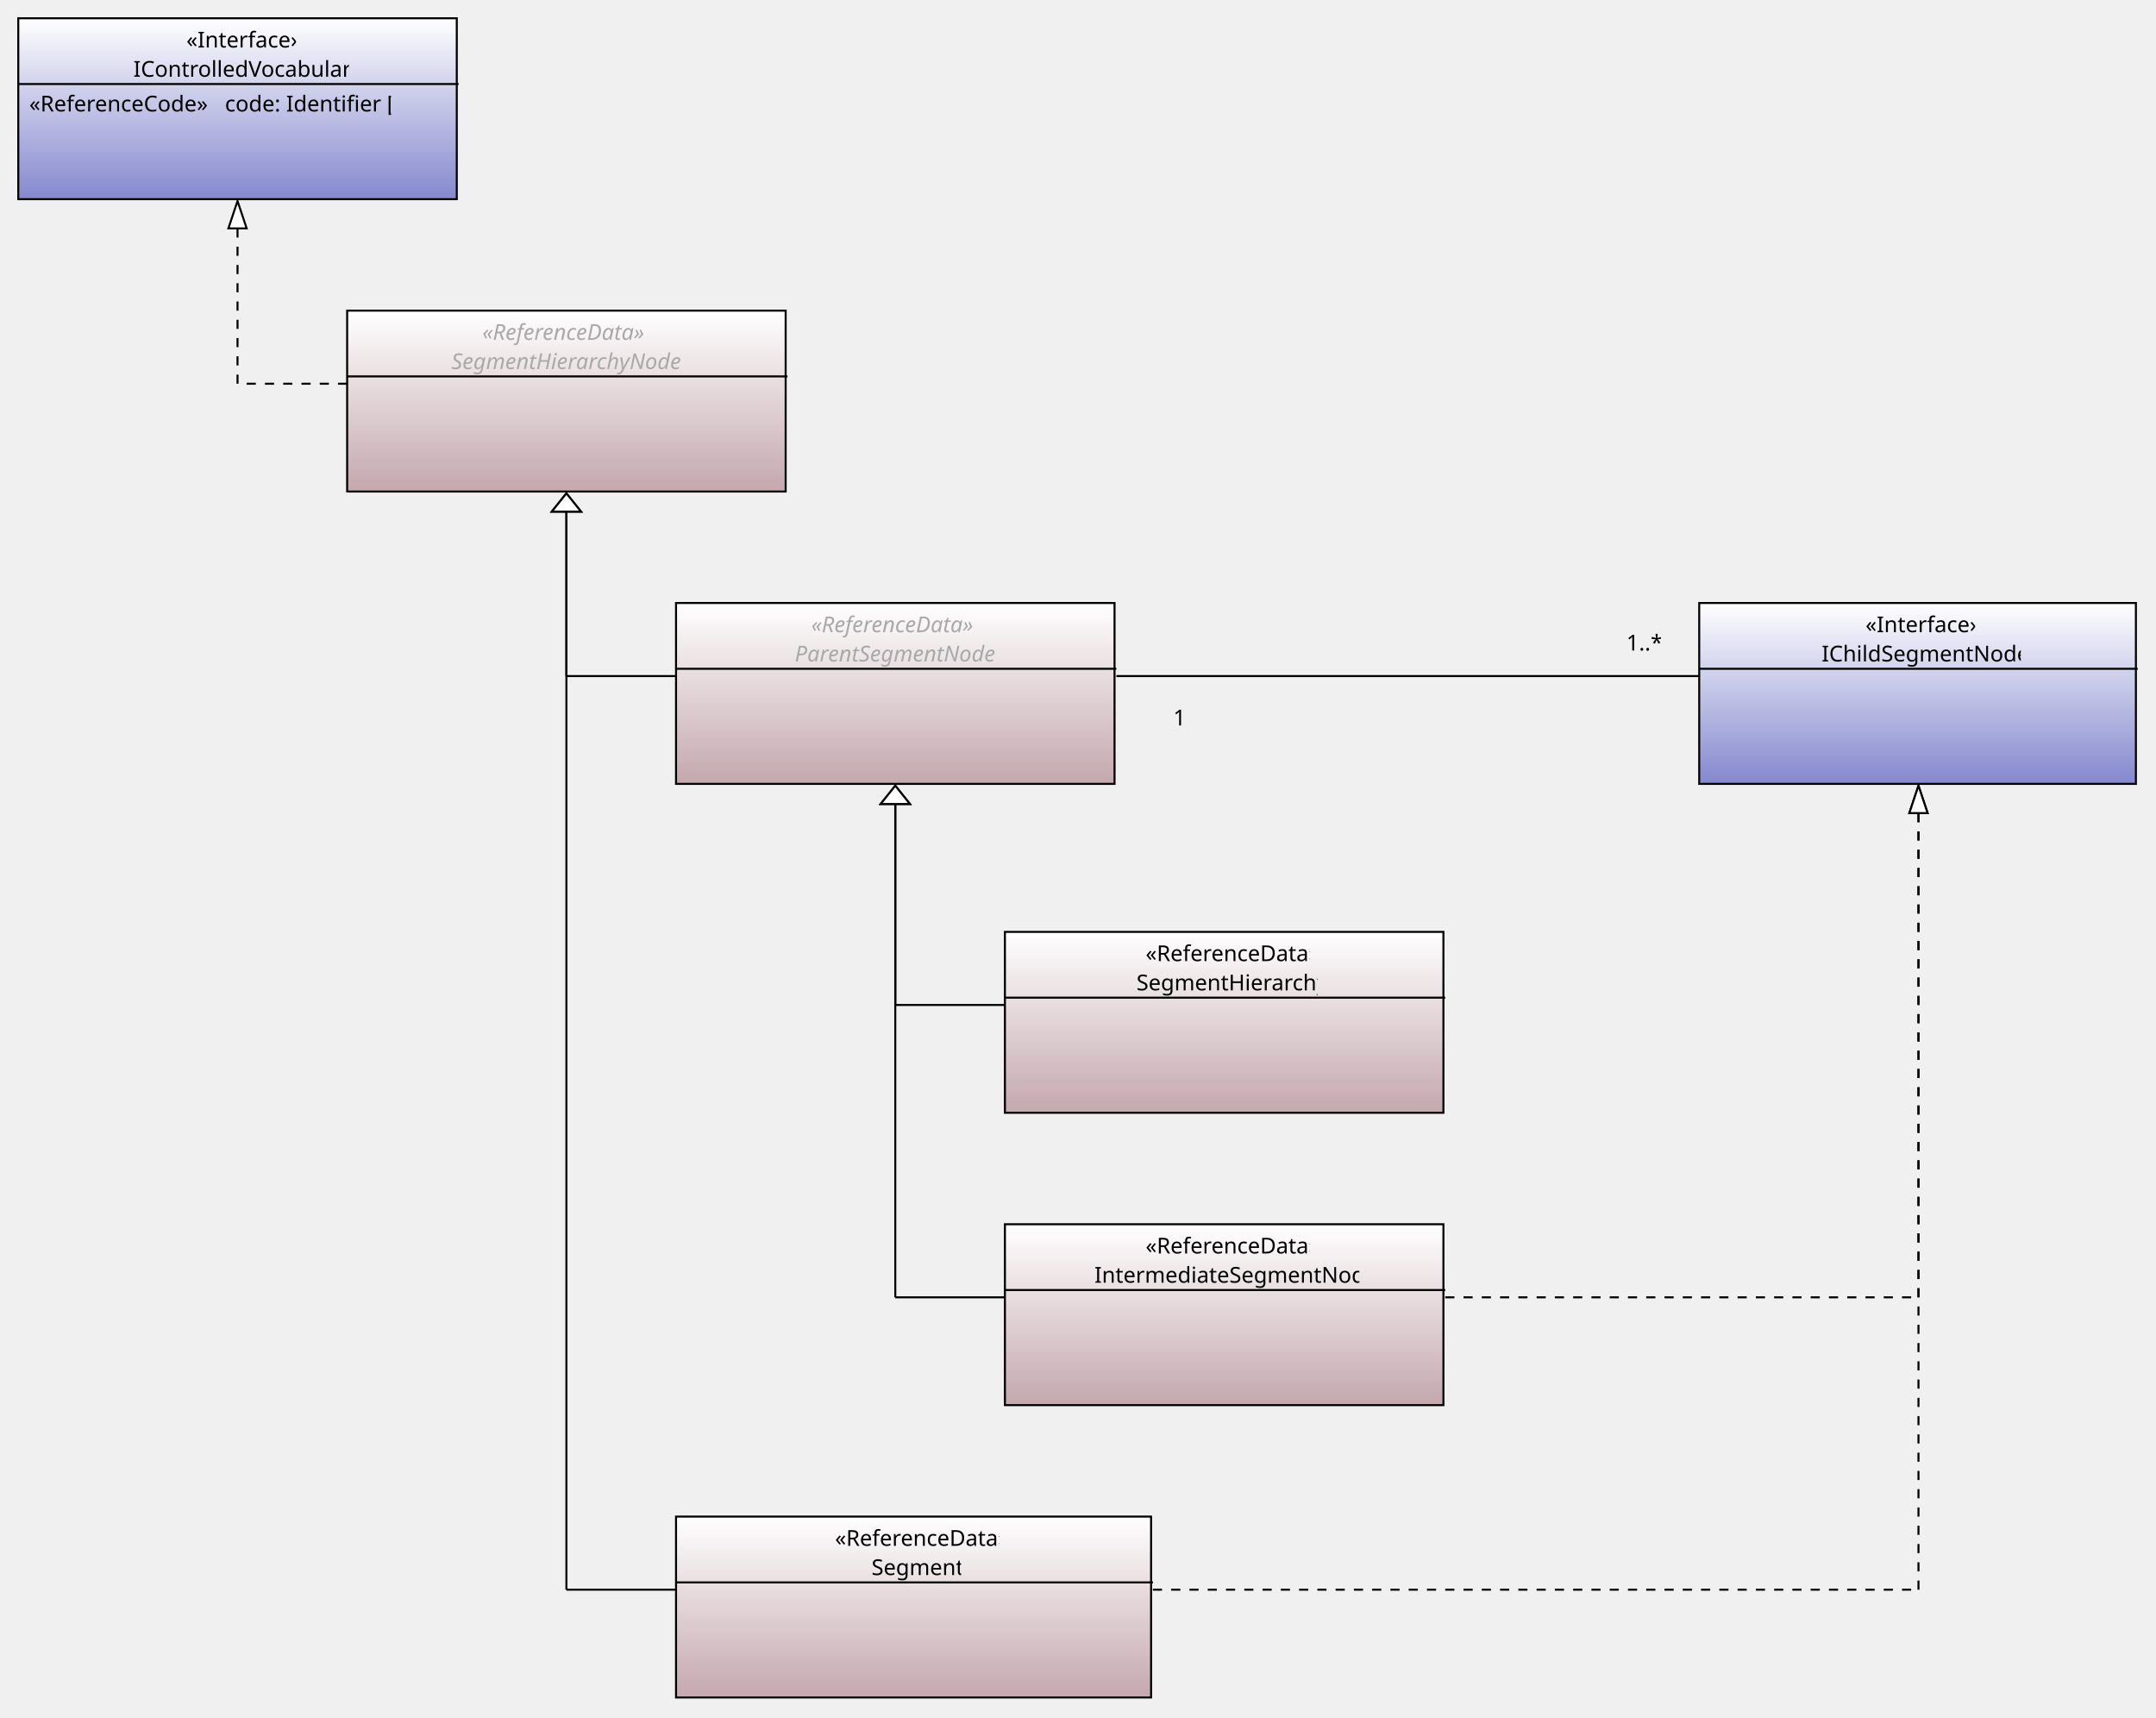
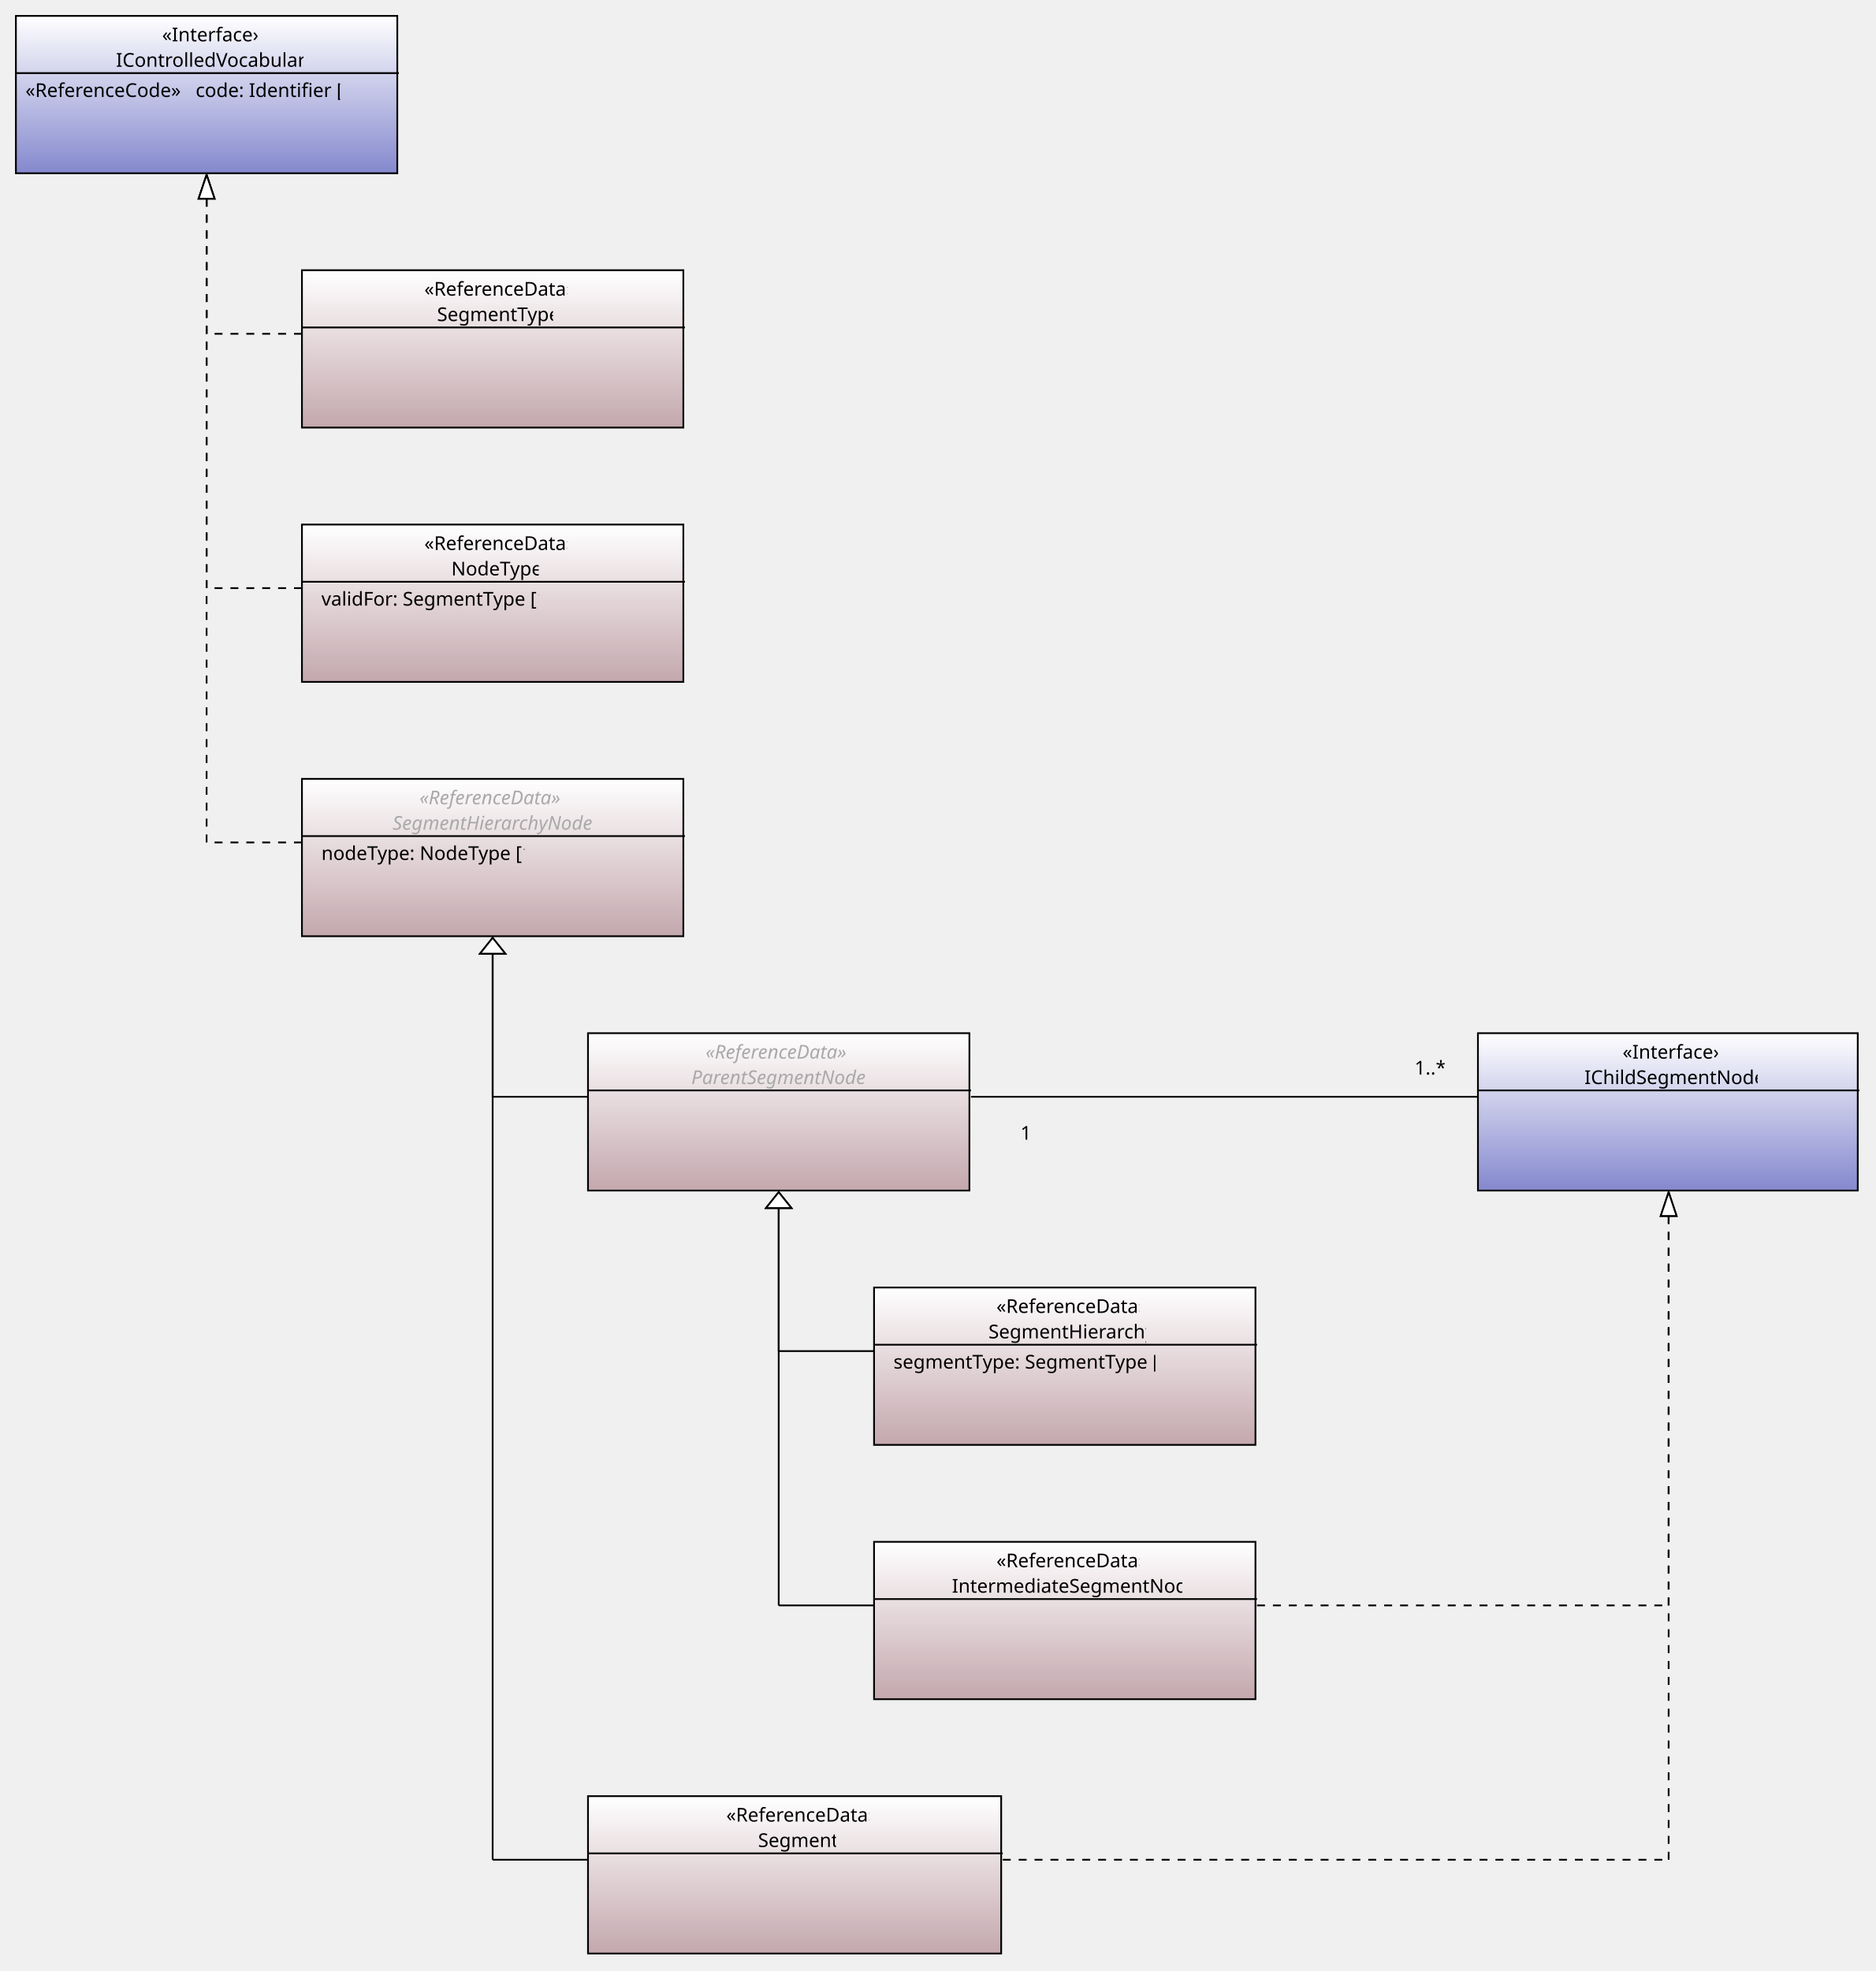
- <svg xmlns="http://www.w3.org/2000/svg" xmlns:xlink="http://www.w3.org/1999/xlink" stroke-dasharray="none" shape-rendering="auto" font-family="'Dialog'" width="1180" text-rendering="auto" fill-opacity="1" contentScriptType="text/ecmascript" color-interpolation="auto" color-rendering="auto" preserveAspectRatio="xMidYMid meet" font-size="12px" viewBox="0 0 1180 940" fill="black" stroke="black" image-rendering="auto" stroke-miterlimit="10" zoomAndPan="magnify" version="1.0" stroke-linecap="square" stroke-linejoin="miter" contentStyleType="text/css" font-style="normal" height="940" stroke-width="1" stroke-dashoffset="0" font-weight="normal" stroke-opacity="1">
+ <svg xmlns="http://www.w3.org/2000/svg" xmlns:xlink="http://www.w3.org/1999/xlink" stroke-dasharray="none" shape-rendering="auto" font-family="'Dialog'" width="1180" text-rendering="auto" fill-opacity="1" contentScriptType="text/ecmascript" color-interpolation="auto" color-rendering="auto" preserveAspectRatio="xMidYMid meet" font-size="12px" viewBox="0 0 1180 1240" fill="black" stroke="black" image-rendering="auto" stroke-miterlimit="10" zoomAndPan="magnify" version="1.0" stroke-linecap="square" stroke-linejoin="miter" contentStyleType="text/css" font-style="normal" height="1240" stroke-width="1" stroke-dashoffset="0" font-weight="normal" stroke-opacity="1">
  <defs id="genericDefs" />
  <g>
    <defs id="defs1">
-       <linearGradient x1="190" x2="190" y1="170" gradientUnits="userSpaceOnUse" y2="270" xlink:type="simple" xlink:actuate="onLoad" id="linearGradient1" xlink:show="other" spreadMethod="pad">
-         <stop stop-opacity="1" stop-color="white" offset="0%" />
-         <stop stop-opacity="1" stop-color="rgb(195,167,173)" offset="100%" />
-       </linearGradient>
-       <linearGradient x1="550" x2="550" y1="510" gradientUnits="userSpaceOnUse" y2="610" xlink:type="simple" xlink:actuate="onLoad" id="linearGradient2" xlink:show="other" spreadMethod="pad">
-         <stop stop-opacity="1" stop-color="white" offset="0%" />
-         <stop stop-opacity="1" stop-color="rgb(195,167,173)" offset="100%" />
-       </linearGradient>
-       <linearGradient x1="370" x2="370" y1="330" gradientUnits="userSpaceOnUse" y2="430" xlink:type="simple" xlink:actuate="onLoad" id="linearGradient3" xlink:show="other" spreadMethod="pad">
-         <stop stop-opacity="1" stop-color="white" offset="0%" />
-         <stop stop-opacity="1" stop-color="rgb(195,167,173)" offset="100%" />
-       </linearGradient>
-       <linearGradient x1="370" x2="370" y1="830" gradientUnits="userSpaceOnUse" y2="930" xlink:type="simple" xlink:actuate="onLoad" id="linearGradient4" xlink:show="other" spreadMethod="pad">
-         <stop stop-opacity="1" stop-color="white" offset="0%" />
-         <stop stop-opacity="1" stop-color="rgb(195,167,173)" offset="100%" />
-       </linearGradient>
-       <linearGradient x1="930" x2="930" y1="330" gradientUnits="userSpaceOnUse" y2="430" xlink:type="simple" xlink:actuate="onLoad" id="linearGradient5" xlink:show="other" spreadMethod="pad">
+       <linearGradient x1="190" x2="190" y1="490" gradientUnits="userSpaceOnUse" y2="590" xlink:type="simple" xlink:actuate="onLoad" id="linearGradient1" xlink:show="other" spreadMethod="pad">
+         <stop stop-opacity="1" stop-color="white" offset="0%" />
+         <stop stop-opacity="1" stop-color="rgb(195,167,173)" offset="100%" />
+       </linearGradient>
+       <linearGradient x1="550" x2="550" y1="810" gradientUnits="userSpaceOnUse" y2="910" xlink:type="simple" xlink:actuate="onLoad" id="linearGradient2" xlink:show="other" spreadMethod="pad">
+         <stop stop-opacity="1" stop-color="white" offset="0%" />
+         <stop stop-opacity="1" stop-color="rgb(195,167,173)" offset="100%" />
+       </linearGradient>
+       <linearGradient x1="370" x2="370" y1="650" gradientUnits="userSpaceOnUse" y2="750" xlink:type="simple" xlink:actuate="onLoad" id="linearGradient3" xlink:show="other" spreadMethod="pad">
+         <stop stop-opacity="1" stop-color="white" offset="0%" />
+         <stop stop-opacity="1" stop-color="rgb(195,167,173)" offset="100%" />
+       </linearGradient>
+       <linearGradient x1="370" x2="370" y1="1130" gradientUnits="userSpaceOnUse" y2="1230" xlink:type="simple" xlink:actuate="onLoad" id="linearGradient4" xlink:show="other" spreadMethod="pad">
+         <stop stop-opacity="1" stop-color="white" offset="0%" />
+         <stop stop-opacity="1" stop-color="rgb(195,167,173)" offset="100%" />
+       </linearGradient>
+       <linearGradient x1="930" x2="930" y1="650" gradientUnits="userSpaceOnUse" y2="750" xlink:type="simple" xlink:actuate="onLoad" id="linearGradient5" xlink:show="other" spreadMethod="pad">
        <stop stop-opacity="1" stop-color="white" offset="0%" />
        <stop stop-opacity="1" stop-color="rgb(131,135,205)" offset="100%" />
      </linearGradient>
-       <linearGradient x1="550" x2="550" y1="670" gradientUnits="userSpaceOnUse" y2="770" xlink:type="simple" xlink:actuate="onLoad" id="linearGradient6" xlink:show="other" spreadMethod="pad">
+       <linearGradient x1="550" x2="550" y1="970" gradientUnits="userSpaceOnUse" y2="1070" xlink:type="simple" xlink:actuate="onLoad" id="linearGradient6" xlink:show="other" spreadMethod="pad">
        <stop stop-opacity="1" stop-color="white" offset="0%" />
        <stop stop-opacity="1" stop-color="rgb(195,167,173)" offset="100%" />
      </linearGradient>
      <linearGradient x1="10" x2="10" y1="10" gradientUnits="userSpaceOnUse" y2="110" xlink:type="simple" xlink:actuate="onLoad" id="linearGradient7" xlink:show="other" spreadMethod="pad">
        <stop stop-opacity="1" stop-color="white" offset="0%" />
        <stop stop-opacity="1" stop-color="rgb(131,135,205)" offset="100%" />
      </linearGradient>
+       <linearGradient x1="190" x2="190" y1="170" gradientUnits="userSpaceOnUse" y2="270" xlink:type="simple" xlink:actuate="onLoad" id="linearGradient8" xlink:show="other" spreadMethod="pad">
+         <stop stop-opacity="1" stop-color="white" offset="0%" />
+         <stop stop-opacity="1" stop-color="rgb(195,167,173)" offset="100%" />
+       </linearGradient>
+       <linearGradient x1="190" x2="190" y1="330" gradientUnits="userSpaceOnUse" y2="430" xlink:type="simple" xlink:actuate="onLoad" id="linearGradient9" xlink:show="other" spreadMethod="pad">
+         <stop stop-opacity="1" stop-color="white" offset="0%" />
+         <stop stop-opacity="1" stop-color="rgb(195,167,173)" offset="100%" />
+       </linearGradient>
      <clipPath clipPathUnits="userSpaceOnUse" id="clipPath1">
+         <path d="M190 490 L190 589 L430 589 L430 490 Z" />
+       </clipPath>
+       <clipPath clipPathUnits="userSpaceOnUse" id="clipPath2">
+         <path d="M263 492 L359 492 L359 509 L263 509 L263 492 Z" />
+       </clipPath>
+       <clipPath clipPathUnits="userSpaceOnUse" id="clipPath3">
+         <path d="M246 508 L376 508 L376 525 L246 525 L246 508 Z" />
+       </clipPath>
+       <clipPath clipPathUnits="userSpaceOnUse" id="clipPath4">
+         <path d="M195 527 L330 527 L330 544 L195 544 L195 527 Z" />
+       </clipPath>
+       <clipPath clipPathUnits="userSpaceOnUse" id="clipPath5">
+         <path d="M190 525 L432 525 L432 591 L190 591 L190 525 Z" />
+       </clipPath>
+       <clipPath clipPathUnits="userSpaceOnUse" id="clipPath6">
+         <path d="M189 489 L432 489 L432 591 L189 591 L189 489 Z" />
+       </clipPath>
+       <clipPath clipPathUnits="userSpaceOnUse" id="clipPath7">
+         <path d="M550 810 L550 909 L790 909 L790 810 Z" />
+       </clipPath>
+       <clipPath clipPathUnits="userSpaceOnUse" id="clipPath8">
+         <path d="M626 812 L717 812 L717 829 L626 829 L626 812 Z" />
+       </clipPath>
+       <clipPath clipPathUnits="userSpaceOnUse" id="clipPath9">
+         <path d="M621 828 L721 828 L721 845 L621 845 L621 828 Z" />
+       </clipPath>
+       <clipPath clipPathUnits="userSpaceOnUse" id="clipPath10">
+         <path d="M555 847 L727 847 L727 864 L555 864 L555 847 Z" />
+       </clipPath>
+       <clipPath clipPathUnits="userSpaceOnUse" id="clipPath11">
+         <path d="M550 845 L792 845 L792 911 L550 911 L550 845 Z" />
+       </clipPath>
+       <clipPath clipPathUnits="userSpaceOnUse" id="clipPath12">
+         <path d="M549 809 L792 809 L792 911 L549 911 L549 809 Z" />
+       </clipPath>
+       <clipPath clipPathUnits="userSpaceOnUse" id="clipPath13">
+         <path d="M370 650 L370 749 L610 749 L610 650 Z" />
+       </clipPath>
+       <clipPath clipPathUnits="userSpaceOnUse" id="clipPath14">
+         <path d="M443 652 L539 652 L539 669 L443 669 L443 652 Z" />
+       </clipPath>
+       <clipPath clipPathUnits="userSpaceOnUse" id="clipPath15">
+         <path d="M434 668 L548 668 L548 685 L434 685 L434 668 Z" />
+       </clipPath>
+       <clipPath clipPathUnits="userSpaceOnUse" id="clipPath16">
+         <path d="M370 685 L612 685 L612 751 L370 751 L370 685 Z" />
+       </clipPath>
+       <clipPath clipPathUnits="userSpaceOnUse" id="clipPath17">
+         <path d="M369 649 L612 649 L612 751 L369 751 L369 649 Z" />
+       </clipPath>
+       <clipPath clipPathUnits="userSpaceOnUse" id="clipPath18">
+         <path d="M370 1130 L370 1229 L630 1229 L630 1130 Z" />
+       </clipPath>
+       <clipPath clipPathUnits="userSpaceOnUse" id="clipPath19">
+         <path d="M456 1132 L547 1132 L547 1149 L456 1149 L456 1132 Z" />
+       </clipPath>
+       <clipPath clipPathUnits="userSpaceOnUse" id="clipPath20">
+         <path d="M476 1148 L526 1148 L526 1165 L476 1165 L476 1148 Z" />
+       </clipPath>
+       <clipPath clipPathUnits="userSpaceOnUse" id="clipPath21">
+         <path d="M370 1165 L632 1165 L632 1231 L370 1231 L370 1165 Z" />
+       </clipPath>
+       <clipPath clipPathUnits="userSpaceOnUse" id="clipPath22">
+         <path d="M369 1129 L632 1129 L632 1231 L369 1231 L369 1129 Z" />
+       </clipPath>
+       <clipPath clipPathUnits="userSpaceOnUse" id="clipPath23">
+         <path d="M930 650 L930 749 L1169 749 L1169 650 Z" />
+       </clipPath>
+       <clipPath clipPathUnits="userSpaceOnUse" id="clipPath24">
+         <path d="M1020 652 L1081 652 L1081 669 L1020 669 L1020 652 Z" />
+       </clipPath>
+       <clipPath clipPathUnits="userSpaceOnUse" id="clipPath25">
+         <path d="M996 668 L1106 668 L1106 685 L996 685 L996 668 Z" />
+       </clipPath>
+       <clipPath clipPathUnits="userSpaceOnUse" id="clipPath26">
+         <path d="M930 685 L1171 685 L1171 751 L930 751 L930 685 Z" />
+       </clipPath>
+       <clipPath clipPathUnits="userSpaceOnUse" id="clipPath27">
+         <path d="M929 649 L1171 649 L1171 751 L929 751 L929 649 Z" />
+       </clipPath>
+       <clipPath clipPathUnits="userSpaceOnUse" id="clipPath28">
+         <path d="M550 970 L550 1069 L790 1069 L790 970 Z" />
+       </clipPath>
+       <clipPath clipPathUnits="userSpaceOnUse" id="clipPath29">
+         <path d="M626 972 L717 972 L717 989 L626 989 L626 972 Z" />
+       </clipPath>
+       <clipPath clipPathUnits="userSpaceOnUse" id="clipPath30">
+         <path d="M598 988 L744 988 L744 1005 L598 1005 L598 988 Z" />
+       </clipPath>
+       <clipPath clipPathUnits="userSpaceOnUse" id="clipPath31">
+         <path d="M550 1005 L792 1005 L792 1071 L550 1071 L550 1005 Z" />
+       </clipPath>
+       <clipPath clipPathUnits="userSpaceOnUse" id="clipPath32">
+         <path d="M549 969 L792 969 L792 1071 L549 1071 L549 969 Z" />
+       </clipPath>
+       <clipPath clipPathUnits="userSpaceOnUse" id="clipPath33">
+         <path d="M10 10 L10 109 L250 109 L250 10 Z" />
+       </clipPath>
+       <clipPath clipPathUnits="userSpaceOnUse" id="clipPath34">
+         <path d="M101 12 L162 12 L162 29 L101 29 L101 12 Z" />
+       </clipPath>
+       <clipPath clipPathUnits="userSpaceOnUse" id="clipPath35">
+         <path d="M72 28 L191 28 L191 45 L72 45 L72 28 Z" />
+       </clipPath>
+       <clipPath clipPathUnits="userSpaceOnUse" id="clipPath36">
+         <path d="M15 47 L214 47 L214 64 L15 64 L15 47 Z" />
+       </clipPath>
+       <clipPath clipPathUnits="userSpaceOnUse" id="clipPath37">
+         <path d="M10 45 L252 45 L252 111 L10 111 L10 45 Z" />
+       </clipPath>
+       <clipPath clipPathUnits="userSpaceOnUse" id="clipPath38">
+         <path d="M9 9 L252 9 L252 111 L9 111 L9 9 Z" />
+       </clipPath>
+       <clipPath clipPathUnits="userSpaceOnUse" id="clipPath39">
        <path d="M190 170 L190 269 L430 269 L430 170 Z" />
      </clipPath>
-       <clipPath clipPathUnits="userSpaceOnUse" id="clipPath2">
-         <path d="M263 172 L359 172 L359 189 L263 189 L263 172 Z" />
-       </clipPath>
-       <clipPath clipPathUnits="userSpaceOnUse" id="clipPath3">
-         <path d="M246 188 L376 188 L376 205 L246 205 L246 188 Z" />
-       </clipPath>
-       <clipPath clipPathUnits="userSpaceOnUse" id="clipPath4">
+       <clipPath clipPathUnits="userSpaceOnUse" id="clipPath40">
+         <path d="M266 172 L357 172 L357 189 L266 189 L266 172 Z" />
+       </clipPath>
+       <clipPath clipPathUnits="userSpaceOnUse" id="clipPath41">
+         <path d="M274 188 L348 188 L348 205 L274 205 L274 188 Z" />
+       </clipPath>
+       <clipPath clipPathUnits="userSpaceOnUse" id="clipPath42">
        <path d="M190 205 L432 205 L432 271 L190 271 L190 205 Z" />
      </clipPath>
-       <clipPath clipPathUnits="userSpaceOnUse" id="clipPath5">
+       <clipPath clipPathUnits="userSpaceOnUse" id="clipPath43">
        <path d="M189 169 L432 169 L432 271 L189 271 L189 169 Z" />
      </clipPath>
-       <clipPath clipPathUnits="userSpaceOnUse" id="clipPath6">
-         <path d="M550 510 L550 609 L790 609 L790 510 Z" />
-       </clipPath>
-       <clipPath clipPathUnits="userSpaceOnUse" id="clipPath7">
-         <path d="M626 512 L717 512 L717 529 L626 529 L626 512 Z" />
-       </clipPath>
-       <clipPath clipPathUnits="userSpaceOnUse" id="clipPath8">
-         <path d="M621 528 L721 528 L721 545 L621 545 L621 528 Z" />
-       </clipPath>
-       <clipPath clipPathUnits="userSpaceOnUse" id="clipPath9">
-         <path d="M550 545 L792 545 L792 611 L550 611 L550 545 Z" />
-       </clipPath>
-       <clipPath clipPathUnits="userSpaceOnUse" id="clipPath10">
-         <path d="M549 509 L792 509 L792 611 L549 611 L549 509 Z" />
-       </clipPath>
-       <clipPath clipPathUnits="userSpaceOnUse" id="clipPath11">
-         <path d="M370 330 L370 429 L610 429 L610 330 Z" />
-       </clipPath>
-       <clipPath clipPathUnits="userSpaceOnUse" id="clipPath12">
-         <path d="M443 332 L539 332 L539 349 L443 349 L443 332 Z" />
-       </clipPath>
-       <clipPath clipPathUnits="userSpaceOnUse" id="clipPath13">
-         <path d="M434 348 L548 348 L548 365 L434 365 L434 348 Z" />
-       </clipPath>
-       <clipPath clipPathUnits="userSpaceOnUse" id="clipPath14">
-         <path d="M370 365 L612 365 L612 431 L370 431 L370 365 Z" />
-       </clipPath>
-       <clipPath clipPathUnits="userSpaceOnUse" id="clipPath15">
-         <path d="M369 329 L612 329 L612 431 L369 431 L369 329 Z" />
-       </clipPath>
-       <clipPath clipPathUnits="userSpaceOnUse" id="clipPath16">
-         <path d="M370 830 L370 929 L630 929 L630 830 Z" />
-       </clipPath>
-       <clipPath clipPathUnits="userSpaceOnUse" id="clipPath17">
-         <path d="M456 832 L547 832 L547 849 L456 849 L456 832 Z" />
-       </clipPath>
-       <clipPath clipPathUnits="userSpaceOnUse" id="clipPath18">
-         <path d="M476 848 L526 848 L526 865 L476 865 L476 848 Z" />
-       </clipPath>
-       <clipPath clipPathUnits="userSpaceOnUse" id="clipPath19">
-         <path d="M370 865 L632 865 L632 931 L370 931 L370 865 Z" />
-       </clipPath>
-       <clipPath clipPathUnits="userSpaceOnUse" id="clipPath20">
-         <path d="M369 829 L632 829 L632 931 L369 931 L369 829 Z" />
-       </clipPath>
-       <clipPath clipPathUnits="userSpaceOnUse" id="clipPath21">
-         <path d="M930 330 L930 429 L1169 429 L1169 330 Z" />
-       </clipPath>
-       <clipPath clipPathUnits="userSpaceOnUse" id="clipPath22">
-         <path d="M1020 332 L1081 332 L1081 349 L1020 349 L1020 332 Z" />
-       </clipPath>
-       <clipPath clipPathUnits="userSpaceOnUse" id="clipPath23">
-         <path d="M996 348 L1106 348 L1106 365 L996 365 L996 348 Z" />
-       </clipPath>
-       <clipPath clipPathUnits="userSpaceOnUse" id="clipPath24">
-         <path d="M930 365 L1171 365 L1171 431 L930 431 L930 365 Z" />
-       </clipPath>
-       <clipPath clipPathUnits="userSpaceOnUse" id="clipPath25">
-         <path d="M929 329 L1171 329 L1171 431 L929 431 L929 329 Z" />
-       </clipPath>
-       <clipPath clipPathUnits="userSpaceOnUse" id="clipPath26">
-         <path d="M550 670 L550 769 L790 769 L790 670 Z" />
-       </clipPath>
-       <clipPath clipPathUnits="userSpaceOnUse" id="clipPath27">
-         <path d="M626 672 L717 672 L717 689 L626 689 L626 672 Z" />
-       </clipPath>
-       <clipPath clipPathUnits="userSpaceOnUse" id="clipPath28">
-         <path d="M598 688 L744 688 L744 705 L598 705 L598 688 Z" />
-       </clipPath>
-       <clipPath clipPathUnits="userSpaceOnUse" id="clipPath29">
-         <path d="M550 705 L792 705 L792 771 L550 771 L550 705 Z" />
-       </clipPath>
-       <clipPath clipPathUnits="userSpaceOnUse" id="clipPath30">
-         <path d="M549 669 L792 669 L792 771 L549 771 L549 669 Z" />
-       </clipPath>
-       <clipPath clipPathUnits="userSpaceOnUse" id="clipPath31">
-         <path d="M10 10 L10 109 L250 109 L250 10 Z" />
-       </clipPath>
-       <clipPath clipPathUnits="userSpaceOnUse" id="clipPath32">
-         <path d="M101 12 L162 12 L162 29 L101 29 L101 12 Z" />
-       </clipPath>
-       <clipPath clipPathUnits="userSpaceOnUse" id="clipPath33">
-         <path d="M72 28 L191 28 L191 45 L72 45 L72 28 Z" />
-       </clipPath>
-       <clipPath clipPathUnits="userSpaceOnUse" id="clipPath34">
-         <path d="M15 47 L214 47 L214 64 L15 64 L15 47 Z" />
-       </clipPath>
-       <clipPath clipPathUnits="userSpaceOnUse" id="clipPath35">
-         <path d="M10 45 L252 45 L252 111 L10 111 L10 45 Z" />
-       </clipPath>
-       <clipPath clipPathUnits="userSpaceOnUse" id="clipPath36">
-         <path d="M9 9 L252 9 L252 111 L9 111 L9 9 Z" />
-       </clipPath>
-       <clipPath clipPathUnits="userSpaceOnUse" id="clipPath37">
-         <path d="M-1 -1 L1181 -1 L1181 941 L-1 941 L-1 -1 Z" />
-       </clipPath>
-       <clipPath clipPathUnits="userSpaceOnUse" id="clipPath38">
-         <path d="M481 429 L500 429 L500 442 L481 442 L481 429 Z" />
-       </clipPath>
-       <clipPath clipPathUnits="userSpaceOnUse" id="clipPath39">
-         <path d="M301 269 L320 269 L320 282 L301 282 L301 269 Z" />
-       </clipPath>
-       <clipPath clipPathUnits="userSpaceOnUse" id="clipPath40">
-         <path d="M1044 429 L1057 429 L1057 447 L1044 447 L1044 429 Z" />
-       </clipPath>
-       <clipPath clipPathUnits="userSpaceOnUse" id="clipPath41">
-         <path d="M886 342 L909 342 L909 359 L886 359 L886 342 Z" />
-       </clipPath>
-       <clipPath clipPathUnits="userSpaceOnUse" id="clipPath42">
-         <path d="M638 383 L650 383 L650 400 L638 400 L638 383 Z" />
-       </clipPath>
-       <clipPath clipPathUnits="userSpaceOnUse" id="clipPath43">
+       <clipPath clipPathUnits="userSpaceOnUse" id="clipPath44">
+         <path d="M190 330 L190 429 L430 429 L430 330 Z" />
+       </clipPath>
+       <clipPath clipPathUnits="userSpaceOnUse" id="clipPath45">
+         <path d="M266 332 L357 332 L357 349 L266 349 L266 332 Z" />
+       </clipPath>
+       <clipPath clipPathUnits="userSpaceOnUse" id="clipPath46">
+         <path d="M283 348 L339 348 L339 365 L283 365 L283 348 Z" />
+       </clipPath>
+       <clipPath clipPathUnits="userSpaceOnUse" id="clipPath47">
+         <path d="M195 367 L339 367 L339 384 L195 384 L195 367 Z" />
+       </clipPath>
+       <clipPath clipPathUnits="userSpaceOnUse" id="clipPath48">
+         <path d="M190 365 L432 365 L432 431 L190 431 L190 365 Z" />
+       </clipPath>
+       <clipPath clipPathUnits="userSpaceOnUse" id="clipPath49">
+         <path d="M189 329 L432 329 L432 431 L189 431 L189 329 Z" />
+       </clipPath>
+       <clipPath clipPathUnits="userSpaceOnUse" id="clipPath50">
+         <path d="M-1 -1 L1181 -1 L1181 1241 L-1 1241 L-1 -1 Z" />
+       </clipPath>
+       <clipPath clipPathUnits="userSpaceOnUse" id="clipPath51">
+         <path d="M481 749 L500 749 L500 762 L481 762 L481 749 Z" />
+       </clipPath>
+       <clipPath clipPathUnits="userSpaceOnUse" id="clipPath52">
+         <path d="M301 589 L320 589 L320 602 L301 602 L301 589 Z" />
+       </clipPath>
+       <clipPath clipPathUnits="userSpaceOnUse" id="clipPath53">
+         <path d="M1044 749 L1057 749 L1057 767 L1044 767 L1044 749 Z" />
+       </clipPath>
+       <clipPath clipPathUnits="userSpaceOnUse" id="clipPath54">
+         <path d="M886 662 L909 662 L909 679 L886 679 L886 662 Z" />
+       </clipPath>
+       <clipPath clipPathUnits="userSpaceOnUse" id="clipPath55">
+         <path d="M638 703 L650 703 L650 720 L638 720 L638 703 Z" />
+       </clipPath>
+       <clipPath clipPathUnits="userSpaceOnUse" id="clipPath56">
        <path d="M124 109 L137 109 L137 127 L124 127 L124 109 Z" />
      </clipPath>
    </defs>
    <g fill="url(#linearGradient1)" stroke-miterlimit="0" stroke-width="0" font-family="'Segoe UI'" stroke="url(#linearGradient1)" stroke-linejoin="round">
-       <rect x="190" width="241" height="100" y="170" clip-path="url(#clipPath1)" stroke="none" />
-       <text x="264" y="186" clip-path="url(#clipPath2)" fill="rgb(169,169,169)" font-style="italic" stroke="none" xml:space="preserve">«ReferenceData»</text>
-       <text x="247" y="202" clip-path="url(#clipPath3)" fill="rgb(169,169,169)" font-style="italic" stroke="none" xml:space="preserve">SegmentHierarchyNode</text>
+       <rect x="190" width="241" height="100" y="490" clip-path="url(#clipPath1)" stroke="none" />
+       <text x="264" y="506" clip-path="url(#clipPath2)" fill="rgb(169,169,169)" font-style="italic" stroke="none" xml:space="preserve">«ReferenceData»</text>
+       <text x="247" y="522" clip-path="url(#clipPath3)" fill="rgb(169,169,169)" font-style="italic" stroke="none" xml:space="preserve">SegmentHierarchyNode</text>
+       <text fill="black" x="196" xml:space="preserve" y="541" clip-path="url(#clipPath4)" stroke="none">  nodeType: NodeType [1]</text>
    </g>
    <g stroke-linecap="butt" font-family="'Segoe UI'" stroke-width="1.1">
-       <line y2="206" fill="none" x1="190" clip-path="url(#clipPath4)" x2="431" y1="206" />
-       <rect x="190" y="170" clip-path="url(#clipPath5)" fill="none" width="240" rx="0" ry="0" height="99" />
-       <rect x="550" y="510" clip-path="url(#clipPath6)" fill="url(#linearGradient2)" width="241" height="100" stroke="none" />
-       <text x="627" xml:space="preserve" y="526" clip-path="url(#clipPath7)" stroke="none">«ReferenceData»</text>
-       <text x="622" xml:space="preserve" y="542" clip-path="url(#clipPath8)" stroke="none">SegmentHierarchy</text>
-       <line y2="546" fill="none" x1="550" clip-path="url(#clipPath9)" x2="791" y1="546" />
-       <rect x="550" y="510" clip-path="url(#clipPath10)" fill="none" width="240" rx="0" ry="0" height="99" />
-       <rect x="370" y="330" clip-path="url(#clipPath11)" fill="url(#linearGradient3)" width="241" height="100" stroke="none" />
-       <text x="444" y="346" clip-path="url(#clipPath12)" fill="rgb(169,169,169)" font-style="italic" stroke="none" xml:space="preserve">«ReferenceData»</text>
-       <text x="435" y="362" clip-path="url(#clipPath13)" fill="rgb(169,169,169)" font-style="italic" stroke="none" xml:space="preserve">ParentSegmentNode</text>
-       <line y2="366" fill="none" x1="370" clip-path="url(#clipPath14)" x2="611" y1="366" />
-       <rect x="370" y="330" clip-path="url(#clipPath15)" fill="none" width="240" rx="0" ry="0" height="99" />
-       <rect x="370" y="830" clip-path="url(#clipPath16)" fill="url(#linearGradient4)" width="261" height="100" stroke="none" />
-       <text x="457" xml:space="preserve" y="846" clip-path="url(#clipPath17)" stroke="none">«ReferenceData»</text>
-       <text x="477" xml:space="preserve" y="862" clip-path="url(#clipPath18)" stroke="none">Segment</text>
-       <line y2="866" fill="none" x1="370" clip-path="url(#clipPath19)" x2="631" y1="866" />
-       <rect x="370" y="830" clip-path="url(#clipPath20)" fill="none" width="260" rx="0" ry="0" height="99" />
-       <rect x="930" y="330" clip-path="url(#clipPath21)" fill="url(#linearGradient5)" width="240" height="100" stroke="none" />
-       <text x="1021" xml:space="preserve" y="346" clip-path="url(#clipPath22)" stroke="none">«Interface»</text>
-       <text x="997" xml:space="preserve" y="362" clip-path="url(#clipPath23)" stroke="none">IChildSegmentNode</text>
-       <line y2="366" fill="none" x1="930" clip-path="url(#clipPath24)" x2="1170" y1="366" />
-       <rect x="930" y="330" clip-path="url(#clipPath25)" fill="none" width="239" rx="0" ry="0" height="99" />
-       <rect x="550" y="670" clip-path="url(#clipPath26)" fill="url(#linearGradient6)" width="241" height="100" stroke="none" />
-       <text x="627" xml:space="preserve" y="686" clip-path="url(#clipPath27)" stroke="none">«ReferenceData»</text>
-       <text x="599" xml:space="preserve" y="702" clip-path="url(#clipPath28)" stroke="none">IntermediateSegmentNode</text>
-       <line y2="706" fill="none" x1="550" clip-path="url(#clipPath29)" x2="791" y1="706" />
-       <rect x="550" y="670" clip-path="url(#clipPath30)" fill="none" width="240" rx="0" ry="0" height="99" />
-       <rect x="10" y="10" clip-path="url(#clipPath31)" fill="url(#linearGradient7)" width="241" height="100" stroke="none" />
-       <text x="102" xml:space="preserve" y="26" clip-path="url(#clipPath32)" stroke="none">«Interface»</text>
-       <text x="73" xml:space="preserve" y="42" clip-path="url(#clipPath33)" stroke="none">IControlledVocabulary</text>
-       <text x="16" xml:space="preserve" y="61" clip-path="url(#clipPath34)" stroke="none">«ReferenceCode»   code: Identifier [1]</text>
-       <line y2="46" fill="none" x1="10" clip-path="url(#clipPath35)" x2="251" y1="46" />
-       <rect x="10" y="10" clip-path="url(#clipPath36)" fill="none" width="240" rx="0" ry="0" height="99" />
-       <line clip-path="url(#clipPath37)" fill="none" text-rendering="optimizeLegibility" x1="550" x2="490" y1="550" y2="550" />
-       <line clip-path="url(#clipPath37)" fill="none" text-rendering="optimizeLegibility" x1="490" x2="490" y1="550" y2="430" />
-       <polygon fill="white" text-rendering="optimizeLegibility" clip-path="url(#clipPath38)" points=" 490 430 498 440 482 440" stroke="none" />
-       <polygon fill="none" text-rendering="optimizeLegibility" clip-path="url(#clipPath38)" points=" 490 430 498 440 482 440" />
-       <line clip-path="url(#clipPath37)" fill="none" text-rendering="optimizeLegibility" x1="370" x2="310" y1="370" y2="370" />
-       <line clip-path="url(#clipPath37)" fill="none" text-rendering="optimizeLegibility" x1="310" x2="310" y1="370" y2="270" />
-       <polygon fill="white" text-rendering="optimizeLegibility" clip-path="url(#clipPath39)" points=" 310 270 318 280 302 280" stroke="none" />
-       <polygon fill="none" text-rendering="optimizeLegibility" clip-path="url(#clipPath39)" points=" 310 270 318 280 302 280" />
-       <line clip-path="url(#clipPath37)" fill="none" text-rendering="optimizeLegibility" x1="370" x2="310" y1="870" y2="870" />
-       <line clip-path="url(#clipPath37)" fill="none" text-rendering="optimizeLegibility" x1="310" x2="310" y1="870" y2="270" />
-       <polygon fill="white" text-rendering="optimizeLegibility" clip-path="url(#clipPath39)" points=" 310 270 318 280 302 280" stroke="none" />
-       <polygon fill="none" text-rendering="optimizeLegibility" clip-path="url(#clipPath39)" points=" 310 270 318 280 302 280" />
-       <line clip-path="url(#clipPath37)" fill="none" text-rendering="optimizeLegibility" x1="631" x2="1050" y1="870" y2="870" stroke-dasharray="5,5,5,5,5,5,5,5,5,5" />
-       <line clip-path="url(#clipPath37)" fill="none" text-rendering="optimizeLegibility" x1="1050" x2="1050" y1="870" y2="430" stroke-dasharray="5,5,5,5,5,5,5,5,5,5" />
+       <line y2="526" fill="none" x1="190" clip-path="url(#clipPath5)" x2="431" y1="526" />
+       <rect x="190" y="490" clip-path="url(#clipPath6)" fill="none" width="240" rx="0" ry="0" height="99" />
+       <rect x="550" y="810" clip-path="url(#clipPath7)" fill="url(#linearGradient2)" width="241" height="100" stroke="none" />
+       <text x="627" xml:space="preserve" y="826" clip-path="url(#clipPath8)" stroke="none">«ReferenceData»</text>
+       <text x="622" xml:space="preserve" y="842" clip-path="url(#clipPath9)" stroke="none">SegmentHierarchy</text>
+       <text x="556" xml:space="preserve" y="861" clip-path="url(#clipPath10)" stroke="none">  segmentType: SegmentType [1]</text>
+       <line y2="846" fill="none" x1="550" clip-path="url(#clipPath11)" x2="791" y1="846" />
+       <rect x="550" y="810" clip-path="url(#clipPath12)" fill="none" width="240" rx="0" ry="0" height="99" />
+       <rect x="370" y="650" clip-path="url(#clipPath13)" fill="url(#linearGradient3)" width="241" height="100" stroke="none" />
+       <text x="444" y="666" clip-path="url(#clipPath14)" fill="rgb(169,169,169)" font-style="italic" stroke="none" xml:space="preserve">«ReferenceData»</text>
+       <text x="435" y="682" clip-path="url(#clipPath15)" fill="rgb(169,169,169)" font-style="italic" stroke="none" xml:space="preserve">ParentSegmentNode</text>
+       <line y2="686" fill="none" x1="370" clip-path="url(#clipPath16)" x2="611" y1="686" />
+       <rect x="370" y="650" clip-path="url(#clipPath17)" fill="none" width="240" rx="0" ry="0" height="99" />
+       <rect x="370" y="1130" clip-path="url(#clipPath18)" fill="url(#linearGradient4)" width="261" height="100" stroke="none" />
+       <text x="457" xml:space="preserve" y="1146" clip-path="url(#clipPath19)" stroke="none">«ReferenceData»</text>
+       <text x="477" xml:space="preserve" y="1162" clip-path="url(#clipPath20)" stroke="none">Segment</text>
+       <line y2="1166" fill="none" x1="370" clip-path="url(#clipPath21)" x2="631" y1="1166" />
+       <rect x="370" y="1130" clip-path="url(#clipPath22)" fill="none" width="260" rx="0" ry="0" height="99" />
+       <rect x="930" y="650" clip-path="url(#clipPath23)" fill="url(#linearGradient5)" width="240" height="100" stroke="none" />
+       <text x="1021" xml:space="preserve" y="666" clip-path="url(#clipPath24)" stroke="none">«Interface»</text>
+       <text x="997" xml:space="preserve" y="682" clip-path="url(#clipPath25)" stroke="none">IChildSegmentNode</text>
+       <line y2="686" fill="none" x1="930" clip-path="url(#clipPath26)" x2="1170" y1="686" />
+       <rect x="930" y="650" clip-path="url(#clipPath27)" fill="none" width="239" rx="0" ry="0" height="99" />
+       <rect x="550" y="970" clip-path="url(#clipPath28)" fill="url(#linearGradient6)" width="241" height="100" stroke="none" />
+       <text x="627" xml:space="preserve" y="986" clip-path="url(#clipPath29)" stroke="none">«ReferenceData»</text>
+       <text x="599" xml:space="preserve" y="1002" clip-path="url(#clipPath30)" stroke="none">IntermediateSegmentNode</text>
+       <line y2="1006" fill="none" x1="550" clip-path="url(#clipPath31)" x2="791" y1="1006" />
+       <rect x="550" y="970" clip-path="url(#clipPath32)" fill="none" width="240" rx="0" ry="0" height="99" />
+       <rect x="10" y="10" clip-path="url(#clipPath33)" fill="url(#linearGradient7)" width="241" height="100" stroke="none" />
+       <text x="102" xml:space="preserve" y="26" clip-path="url(#clipPath34)" stroke="none">«Interface»</text>
+       <text x="73" xml:space="preserve" y="42" clip-path="url(#clipPath35)" stroke="none">IControlledVocabulary</text>
+       <text x="16" xml:space="preserve" y="61" clip-path="url(#clipPath36)" stroke="none">«ReferenceCode»   code: Identifier [1]</text>
+       <line y2="46" fill="none" x1="10" clip-path="url(#clipPath37)" x2="251" y1="46" />
+       <rect x="10" y="10" clip-path="url(#clipPath38)" fill="none" width="240" rx="0" ry="0" height="99" />
+       <rect x="190" y="170" clip-path="url(#clipPath39)" fill="url(#linearGradient8)" width="241" height="100" stroke="none" />
+       <text x="267" xml:space="preserve" y="186" clip-path="url(#clipPath40)" stroke="none">«ReferenceData»</text>
+       <text x="275" xml:space="preserve" y="202" clip-path="url(#clipPath41)" stroke="none">SegmentType</text>
+       <line y2="206" fill="none" x1="190" clip-path="url(#clipPath42)" x2="431" y1="206" />
+       <rect x="190" y="170" clip-path="url(#clipPath43)" fill="none" width="240" rx="0" ry="0" height="99" />
+       <rect x="190" y="330" clip-path="url(#clipPath44)" fill="url(#linearGradient9)" width="241" height="100" stroke="none" />
+       <text x="267" xml:space="preserve" y="346" clip-path="url(#clipPath45)" stroke="none">«ReferenceData»</text>
+       <text x="284" xml:space="preserve" y="362" clip-path="url(#clipPath46)" stroke="none">NodeType</text>
+       <text x="196" xml:space="preserve" y="381" clip-path="url(#clipPath47)" stroke="none">  validFor: SegmentType [1]</text>
+       <line y2="366" fill="none" x1="190" clip-path="url(#clipPath48)" x2="431" y1="366" />
+       <rect x="190" y="330" clip-path="url(#clipPath49)" fill="none" width="240" rx="0" ry="0" height="99" />
+       <line clip-path="url(#clipPath50)" fill="none" text-rendering="optimizeLegibility" x1="550" x2="490" y1="850" y2="850" />
+       <line clip-path="url(#clipPath50)" fill="none" text-rendering="optimizeLegibility" x1="490" x2="490" y1="850" y2="750" />
+       <polygon fill="white" text-rendering="optimizeLegibility" clip-path="url(#clipPath51)" points=" 490 750 498 760 482 760" stroke="none" />
+       <polygon fill="none" text-rendering="optimizeLegibility" clip-path="url(#clipPath51)" points=" 490 750 498 760 482 760" />
+       <line clip-path="url(#clipPath50)" fill="none" text-rendering="optimizeLegibility" x1="370" x2="310" y1="690" y2="690" />
+       <line clip-path="url(#clipPath50)" fill="none" text-rendering="optimizeLegibility" x1="310" x2="310" y1="690" y2="590" />
+       <polygon fill="white" text-rendering="optimizeLegibility" clip-path="url(#clipPath52)" points=" 310 590 318 600 302 600" stroke="none" />
+       <polygon fill="none" text-rendering="optimizeLegibility" clip-path="url(#clipPath52)" points=" 310 590 318 600 302 600" />
+       <line clip-path="url(#clipPath50)" fill="none" text-rendering="optimizeLegibility" x1="370" x2="310" y1="1170" y2="1170" />
+       <line clip-path="url(#clipPath50)" fill="none" text-rendering="optimizeLegibility" x1="310" x2="310" y1="1170" y2="590" />
+       <polygon fill="white" text-rendering="optimizeLegibility" clip-path="url(#clipPath52)" points=" 310 590 318 600 302 600" stroke="none" />
+       <polygon fill="none" text-rendering="optimizeLegibility" clip-path="url(#clipPath52)" points=" 310 590 318 600 302 600" />
+       <line clip-path="url(#clipPath50)" fill="none" text-rendering="optimizeLegibility" x1="631" x2="1050" y1="1170" y2="1170" stroke-dasharray="5,5,5,5,5,5,5,5,5,5" />
+       <line clip-path="url(#clipPath50)" fill="none" text-rendering="optimizeLegibility" x1="1050" x2="1050" y1="1170" y2="750" stroke-dasharray="5,5,5,5,5,5,5,5,5,5" />
    </g>
    <g stroke-linecap="butt" fill="white" text-rendering="optimizeLegibility" font-family="'Segoe UI'" stroke-dasharray="5,5,5,5,5,5,5,5,5,5" stroke="white" stroke-width="1.1">
-       <polygon points=" 1050 430 1055 445 1045 445" stroke="none" clip-path="url(#clipPath40)" />
-       <polygon fill="none" stroke-dasharray="none" clip-path="url(#clipPath40)" points=" 1050 430 1055 445 1045 445" stroke="black" />
-       <line clip-path="url(#clipPath37)" fill="none" x1="930" x2="611" y1="370" y2="370" stroke-dasharray="none" stroke="black" />
-       <text x="887" y="356" clip-path="url(#clipPath41)" fill="black" stroke-dasharray="none" stroke="none" xml:space="preserve"> 1..*</text>
-       <text x="639" y="397" clip-path="url(#clipPath42)" fill="black" stroke-dasharray="none" stroke="none" xml:space="preserve"> 1</text>
-       <line clip-path="url(#clipPath37)" fill="none" x1="791" x2="1050" y1="710" y2="710" stroke="black" />
-       <line clip-path="url(#clipPath37)" fill="none" x1="1050" x2="1050" y1="710" y2="430" stroke="black" />
-       <polygon points=" 1050 430 1055 445 1045 445" clip-path="url(#clipPath40)" stroke="none" />
-       <polygon fill="none" stroke-dasharray="none" clip-path="url(#clipPath40)" points=" 1050 430 1055 445 1045 445" stroke="black" />
-       <line clip-path="url(#clipPath37)" fill="none" x1="550" x2="490" y1="710" y2="710" stroke-dasharray="none" stroke="black" />
-       <line clip-path="url(#clipPath37)" fill="none" x1="490" x2="490" y1="710" y2="430" stroke-dasharray="none" stroke="black" />
-       <polygon stroke-dasharray="none" clip-path="url(#clipPath38)" points=" 490 430 498 440 482 440" stroke="none" />
-       <polygon fill="none" stroke-dasharray="none" clip-path="url(#clipPath38)" points=" 490 430 498 440 482 440" stroke="black" />
-       <line clip-path="url(#clipPath37)" fill="none" x1="190" x2="130" y1="210" y2="210" stroke="black" />
-       <line clip-path="url(#clipPath37)" fill="none" x1="130" x2="130" y1="210" y2="110" stroke="black" />
-       <polygon points=" 130 110 135 125 125 125" clip-path="url(#clipPath43)" stroke="none" />
-       <polygon fill="none" stroke-dasharray="none" clip-path="url(#clipPath43)" points=" 130 110 135 125 125 125" stroke="black" />
+       <polygon points=" 1050 750 1055 765 1045 765" stroke="none" clip-path="url(#clipPath53)" />
+       <polygon fill="none" stroke-dasharray="none" clip-path="url(#clipPath53)" points=" 1050 750 1055 765 1045 765" stroke="black" />
+       <line clip-path="url(#clipPath50)" fill="none" x1="930" x2="611" y1="690" y2="690" stroke-dasharray="none" stroke="black" />
+       <text x="887" y="676" clip-path="url(#clipPath54)" fill="black" stroke-dasharray="none" stroke="none" xml:space="preserve"> 1..*</text>
+       <text x="639" y="717" clip-path="url(#clipPath55)" fill="black" stroke-dasharray="none" stroke="none" xml:space="preserve"> 1</text>
+       <line clip-path="url(#clipPath50)" fill="none" x1="791" x2="1050" y1="1010" y2="1010" stroke="black" />
+       <line clip-path="url(#clipPath50)" fill="none" x1="1050" x2="1050" y1="1010" y2="750" stroke="black" />
+       <polygon points=" 1050 750 1055 765 1045 765" clip-path="url(#clipPath53)" stroke="none" />
+       <polygon fill="none" stroke-dasharray="none" clip-path="url(#clipPath53)" points=" 1050 750 1055 765 1045 765" stroke="black" />
+       <line clip-path="url(#clipPath50)" fill="none" x1="550" x2="490" y1="1010" y2="1010" stroke-dasharray="none" stroke="black" />
+       <line clip-path="url(#clipPath50)" fill="none" x1="490" x2="490" y1="1010" y2="750" stroke-dasharray="none" stroke="black" />
+       <polygon stroke-dasharray="none" clip-path="url(#clipPath51)" points=" 490 750 498 760 482 760" stroke="none" />
+       <polygon fill="none" stroke-dasharray="none" clip-path="url(#clipPath51)" points=" 490 750 498 760 482 760" stroke="black" />
+       <line clip-path="url(#clipPath50)" fill="none" x1="190" x2="130" y1="530" y2="530" stroke="black" />
+       <line clip-path="url(#clipPath50)" fill="none" x1="130" x2="130" y1="530" y2="110" stroke="black" />
+       <polygon points=" 130 110 135 125 125 125" clip-path="url(#clipPath56)" stroke="none" />
+       <polygon fill="none" stroke-dasharray="none" clip-path="url(#clipPath56)" points=" 130 110 135 125 125 125" stroke="black" />
+       <line clip-path="url(#clipPath50)" fill="none" x1="190" x2="130" y1="210" y2="210" stroke="black" />
+       <line clip-path="url(#clipPath50)" fill="none" x1="130" x2="130" y1="210" y2="110" stroke="black" />
+       <polygon points=" 130 110 135 125 125 125" clip-path="url(#clipPath56)" stroke="none" />
+       <polygon fill="none" stroke-dasharray="none" clip-path="url(#clipPath56)" points=" 130 110 135 125 125 125" stroke="black" />
+       <line clip-path="url(#clipPath50)" fill="none" x1="190" x2="130" y1="370" y2="370" stroke="black" />
+       <line clip-path="url(#clipPath50)" fill="none" x1="130" x2="130" y1="370" y2="110" stroke="black" />
+       <polygon points=" 130 110 135 125 125 125" clip-path="url(#clipPath56)" stroke="none" />
+       <polygon fill="none" stroke-dasharray="none" clip-path="url(#clipPath56)" points=" 130 110 135 125 125 125" stroke="black" />
    </g>
  </g>
</svg>
